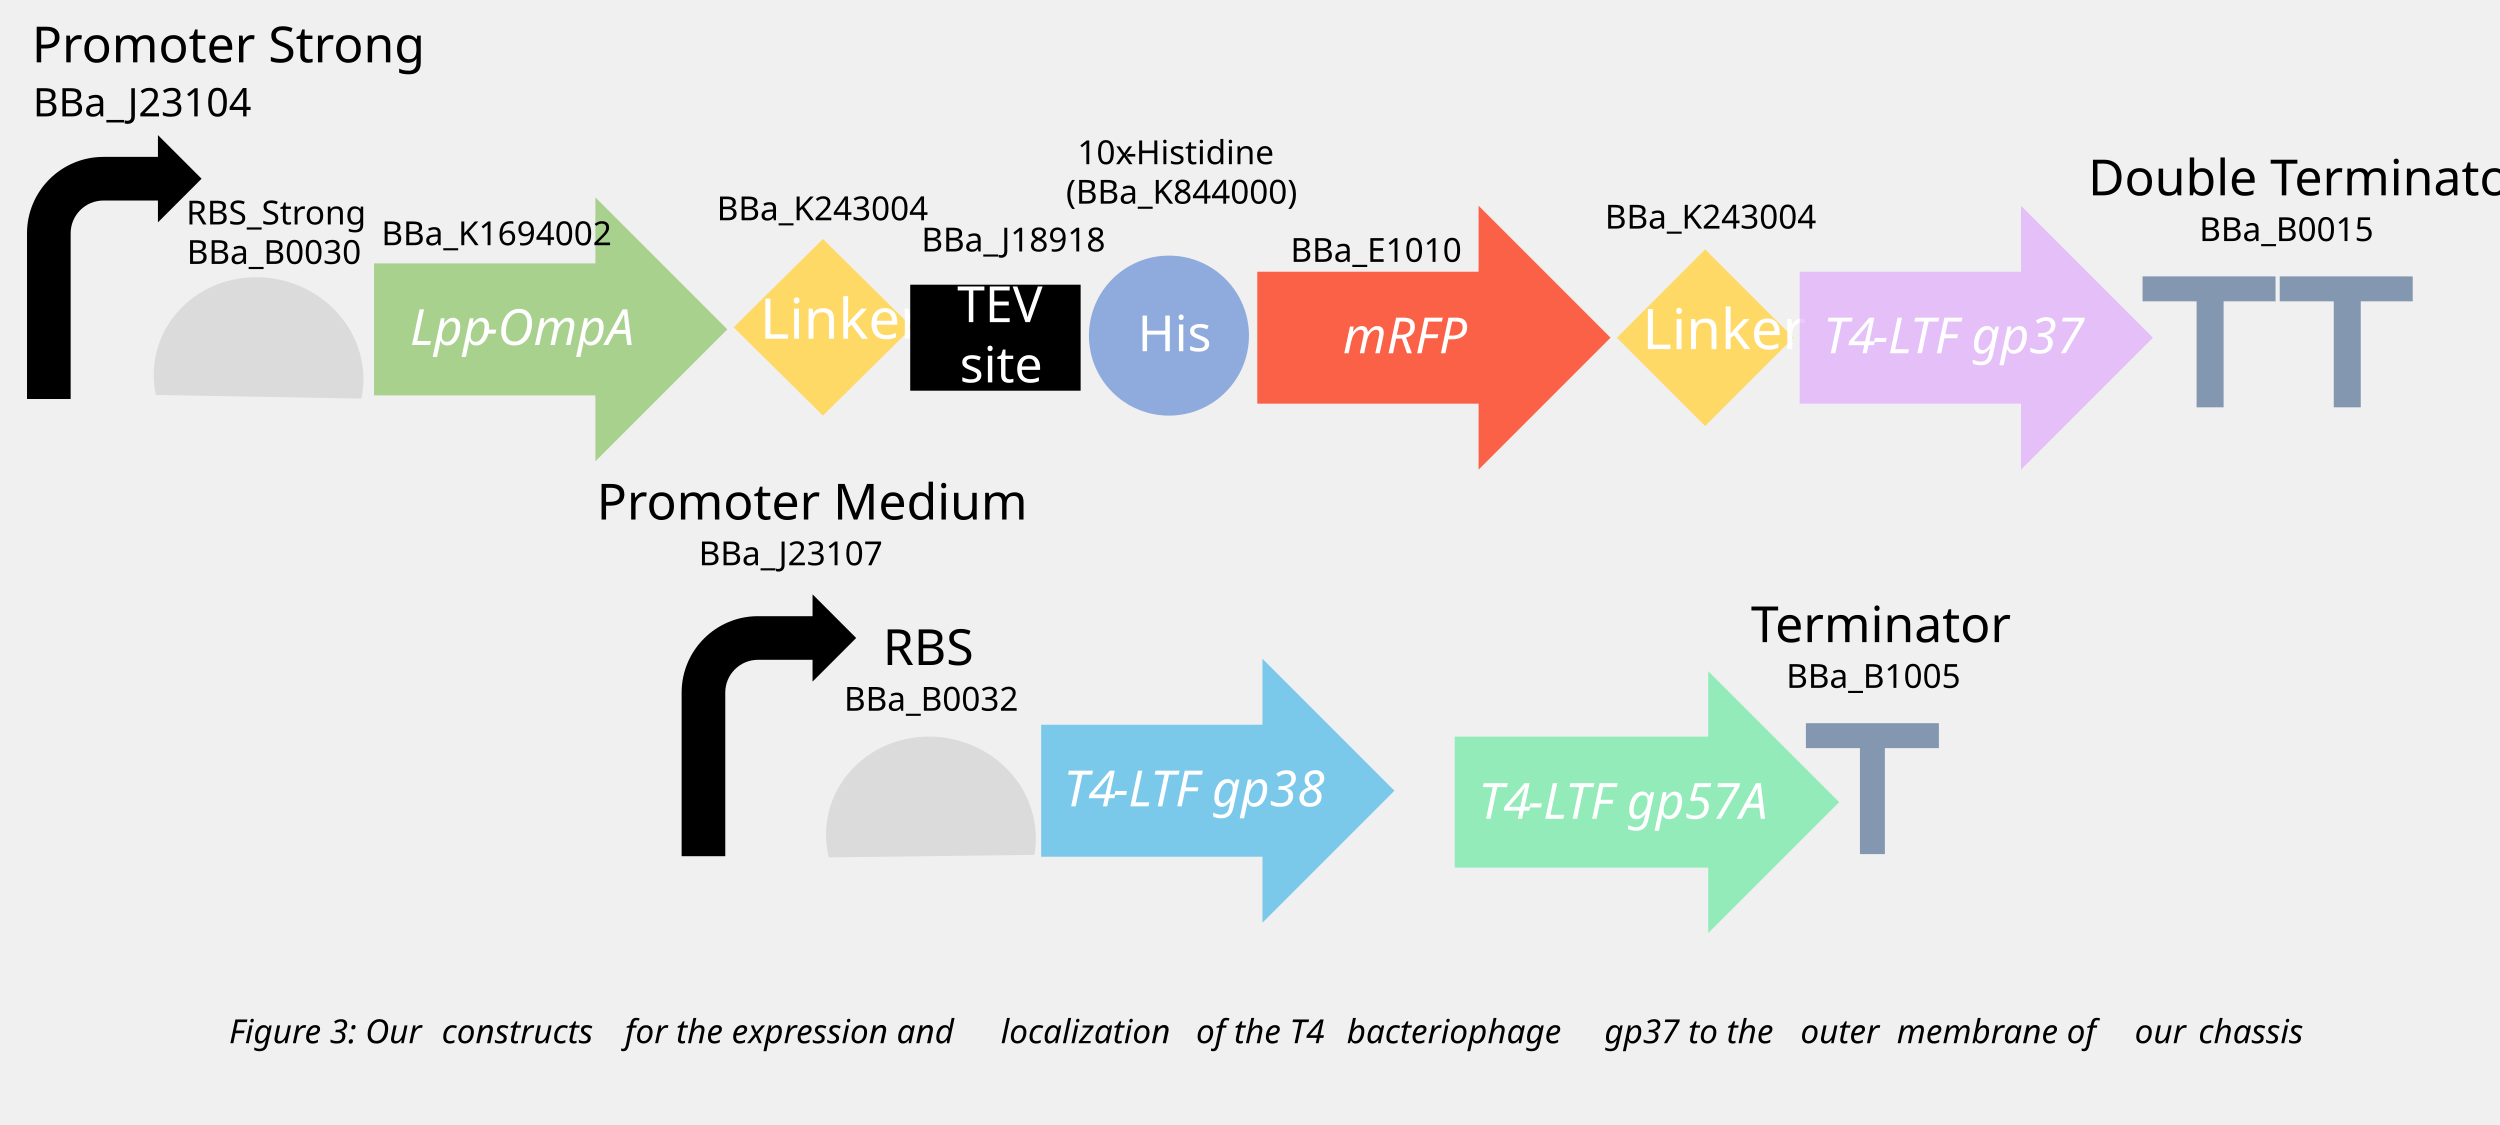
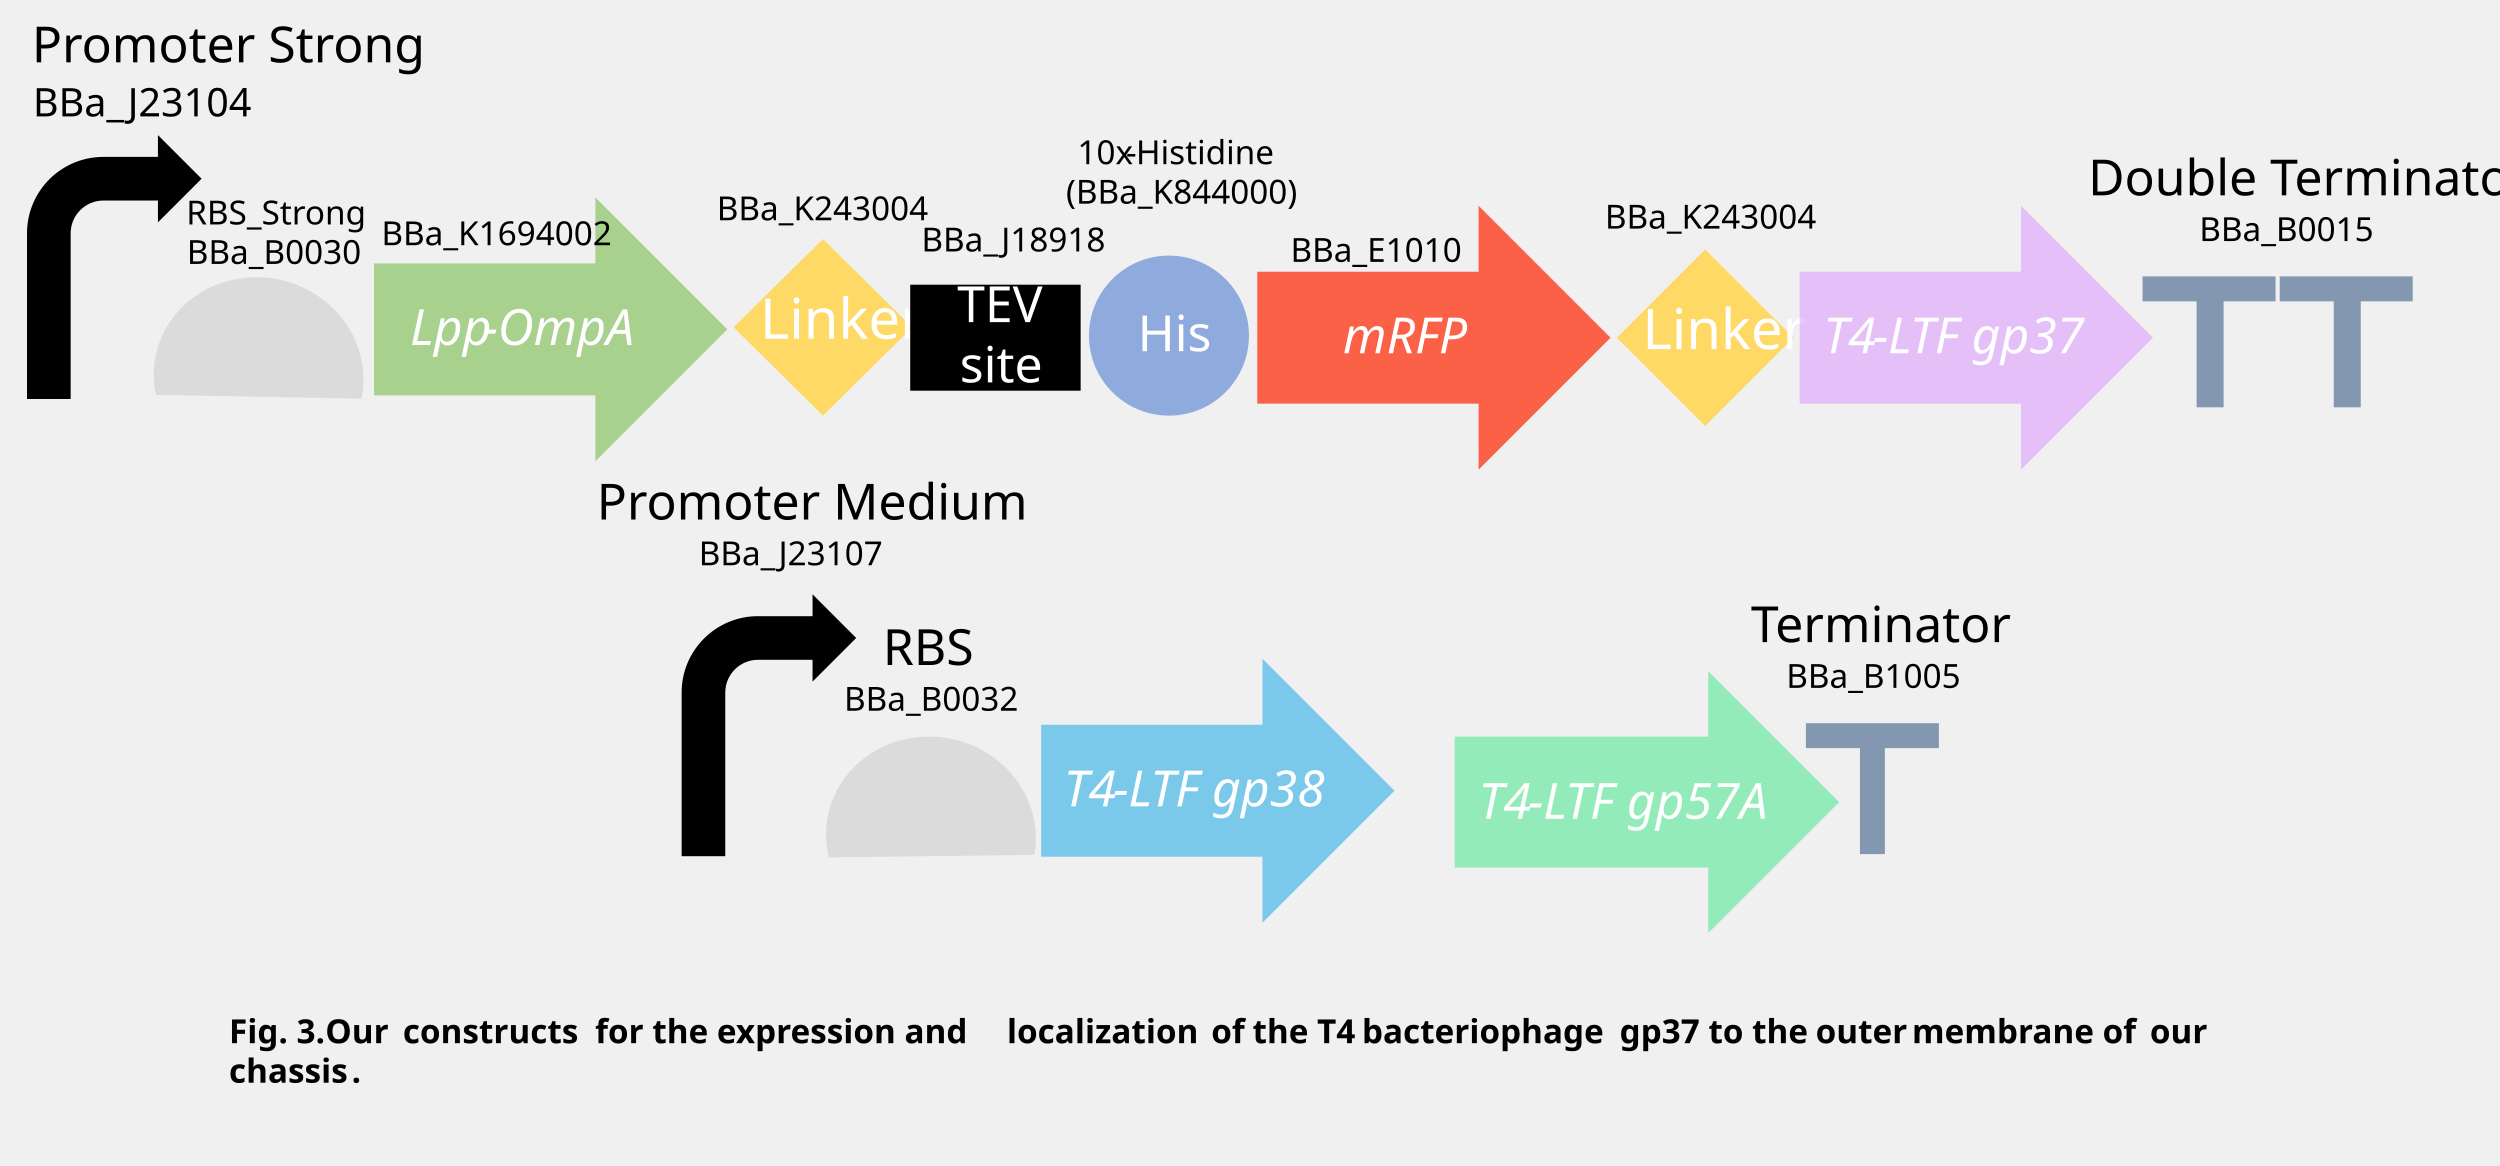
- <svg xmlns="http://www.w3.org/2000/svg" width="1203" height="541" overflow="hidden">
+ <svg xmlns="http://www.w3.org/2000/svg" width="1203" height="561" overflow="hidden">
  <defs>
    <clipPath id="clip0">
-       <rect x="34" y="78" width="1203" height="541" />
+       <rect x="34" y="78" width="1203" height="561" />
    </clipPath>
  </defs>
  <g clip-path="url(#clip0)" transform="translate(-34 -78)">
    <path d="M214 204.75 320.5 204.75 320.5 173 384 236.5 320.5 300 320.5 268.25 214 268.25Z" fill="#A9D18E" fill-rule="evenodd" />
    <text fill="#FFFFFF" font-family="Calibri,Calibri_MSFontService,sans-serif" font-style="italic" font-weight="400" font-size="24" transform="translate(231.276 244)">Lpp<tspan x="34.833" y="0">-</tspan>
      <tspan x="42.167" y="0">OmpA</tspan>
    </text>
    <path d="M535 426.75 641.5 426.75 641.5 395 705 458.5 641.5 522 641.5 490.25 535 490.25Z" fill="#7AC9EB" fill-rule="evenodd" />
    <text fill="#FFFFFF" font-family="Calibri,Calibri_MSFontService,sans-serif" font-style="italic" font-weight="400" font-size="24" transform="translate(545.797 466)">T4<tspan x="23.833" y="0">-</tspan>
      <tspan x="31.167" y="0">LTF gp38</tspan>
    </text>
    <path d="M734 432.5 856 432.5 856 401 919 464 856 527 856 495.5 734 495.5Z" fill="#92EBB8" fill-rule="evenodd" />
    <text fill="#FFFFFF" font-family="Calibri,Calibri_MSFontService,sans-serif" font-style="italic" font-weight="400" font-size="24" transform="translate(745.429 472)">T4<tspan x="23.833" y="0">-</tspan>
      <tspan x="31.167" y="0">LTF gp57A</tspan>
    </text>
    <path d="M47 270 47 190.25C47 169.954 63.453 153.5 83.75 153.5L110 153.5 110 143 131 164 110 185 110 174.5 83.75 174.5C75.052 174.5 68 181.552 68 190.25L68 270Z" fill-rule="evenodd" />
    <text font-family="Calibri,Calibri_MSFontService,sans-serif" font-weight="400" font-size="24" transform="translate(49.3324 108)">Promoter Strong</text>
    <path d="M109.017 268.052C103.401 241.968 120.973 216.951 148.265 212.175 175.557 207.399 202.234 224.672 207.85 250.756 209.21 257.074 209.231 263.559 207.91 269.828Z" fill="#DBDBDB" fill-rule="evenodd" />
    <text font-family="Calibri,Calibri_MSFontService,sans-serif" font-weight="400" font-size="16" transform="translate(123.625 186)">RBS_Strong<tspan x="0.287" y="19">BBa_B0030</tspan>
    </text>
    <path d="M432.85 490.578C426.447 464.676 443.254 439.138 470.389 433.538 497.524 427.938 524.711 444.396 531.115 470.298 532.665 476.571 532.882 483.053 531.752 489.359Z" fill="#DBDBDB" fill-rule="evenodd" />
    <text font-family="Calibri,Calibri_MSFontService,sans-serif" font-weight="400" font-size="24" transform="translate(458.823 398)">RBS<tspan font-size="16" x="-18.667" y="22">BBa_B0032</tspan>
    </text>
    <rect x="929" y="430" width="12" height="59" fill="#8497B0" />
    <rect x="903" y="426" width="64" height="12" fill="#8497B0" />
    <text font-family="Calibri,Calibri_MSFontService,sans-serif" font-weight="400" font-size="24" transform="translate(876.555 387)">Terminator<tspan font-size="16" x="17" y="22">BBa_B1005</tspan>
    </text>
    <path d="M558 239.5C558 218.237 575.237 201 596.5 201 617.763 201 635 218.237 635 239.5 635 260.763 617.763 278 596.5 278 575.237 278 558 260.763 558 239.5Z" fill="#8FAADC" fill-rule="evenodd" />
    <text fill="#FFFFFF" font-family="Calibri,Calibri_MSFontService,sans-serif" font-weight="400" font-size="24" transform="translate(581.47 247)">His</text>
    <path d="M387 235.5 430 193 473 235.5 430 278Z" fill="#FFD966" fill-rule="evenodd" />
    <text fill="#FFFFFF" font-family="Calibri,Calibri_MSFontService,sans-serif" font-weight="400" font-size="27" transform="translate(399.673 241)">Linker</text>
    <rect x="472" y="215" width="82" height="51" />
    <text fill="#FFFFFF" font-family="Calibri,Calibri_MSFontService,sans-serif" font-weight="400" font-size="24" transform="translate(494.609 233)">TEV <tspan x="1.213" y="29">site</tspan>
    </text>
    <path d="M639 208.75 745.5 208.75 745.5 177 809 240.5 745.5 304 745.5 272.25 639 272.25Z" fill="#FF2600" fill-rule="evenodd" fill-opacity="0.71" />
    <text fill="#FFFFFF" font-family="Calibri,Calibri_MSFontService,sans-serif" font-style="italic" font-weight="400" font-size="24" transform="translate(680.196 248)">mRFP</text>
    <path d="M812 240.5 854.5 198 897 240.5 854.5 283Z" fill="#FFD966" fill-rule="evenodd" />
    <text fill="#FFFFFF" font-family="Calibri,Calibri_MSFontService,sans-serif" font-weight="400" font-size="27" transform="translate(824.322 246)">Linker</text>
    <path d="M900 208.75 1006.5 208.75 1006.5 177 1070 240.5 1006.5 304 1006.5 272.25 900 272.25Z" fill="#D883FF" fill-rule="evenodd" fill-opacity="0.451" />
    <text fill="#FFFFFF" font-family="Calibri,Calibri_MSFontService,sans-serif" font-style="italic" font-weight="400" font-size="24" transform="translate(911.32 248)">T4<tspan x="23.833" y="0">-</tspan>
      <tspan x="31.167" y="0">LTF gp37</tspan>
    </text>
    <rect x="1091" y="215" width="13" height="59" fill="#8497B0" />
    <rect x="1065" y="211" width="64" height="12" fill="#8497B0" />
    <rect x="1157" y="215" width="13" height="59" fill="#8497B0" />
    <rect x="1131" y="211" width="64" height="12" fill="#8497B0" />
    <text font-family="Calibri,Calibri_MSFontService,sans-serif" font-weight="400" font-size="24" transform="translate(1038.81 172)">Double Terminator<tspan font-size="16" x="53.5" y="22">BBa_B0015 </tspan>
    </text>
    <path d="M362 490 362 411.25C362 390.954 378.454 374.5 398.75 374.5L425 374.5 425 364 446 385 425 406 425 395.5 398.75 395.5C390.052 395.5 383 402.552 383 411.25L383 490Z" fill-rule="evenodd" />
    <text font-family="Calibri,Calibri_MSFontService,sans-serif" font-weight="400" font-size="24" transform="translate(321.147 328)">Promoter Medium<tspan font-size="16" x="49.093" y="22">BBa_J23107 </tspan>
      <tspan font-size="16" x="-103.599" y="-132">BBa_K1694002</tspan>
      <tspan font-size="16" x="57.772" y="-144">BBa_K243004</tspan>
      <tspan font-size="16" x="333.842" y="-124">BBa_E1010</tspan>
      <tspan font-size="16" x="485.152" y="-140">BBa_K243004</tspan>
      <tspan font-size="19" x="-271.299" y="-194">BBa_J23104</tspan>
      <tspan font-size="16" x="156.252" y="-129">BBa_J18918</tspan>
      <tspan font-size="16" x="231.307" y="-171">10x</tspan>
      <tspan font-size="16" x="254.64" y="-171">-</tspan>
      <tspan font-size="16" x="259.473" y="-171">Histidine </tspan>
      <tspan font-size="16" x="225.8" y="-152">(BBa_K844000)</tspan>
-       <tspan font-family="Poppins,Poppins_MSFontService,sans-serif" font-style="oblique" font-weight="300" font-size="16" x="-176.954" y="252">Figure 3: Our </tspan>
-       <tspan font-family="Poppins,Poppins_MSFontService,sans-serif" font-style="oblique" font-weight="300" font-size="16" x="-74.621" y="252">constructs</tspan>
-       <tspan font-family="Poppins,Poppins_MSFontService,sans-serif" font-style="oblique" font-weight="300" font-size="16" x="13.546" y="252">for the expression and </tspan>
-       <tspan font-family="Poppins,Poppins_MSFontService,sans-serif" font-style="oblique" font-weight="300" font-size="16" x="194.379" y="252">localization</tspan>
-       <tspan font-family="Poppins,Poppins_MSFontService,sans-serif" font-style="oblique" font-weight="300" font-size="16" x="288.379" y="252">of the T4 </tspan>
-       <tspan font-family="Poppins,Poppins_MSFontService,sans-serif" font-style="oblique" font-weight="300" font-size="16" x="360.879" y="252">bacteriophage</tspan>
-       <tspan font-family="Poppins,Poppins_MSFontService,sans-serif" font-style="oblique" font-weight="300" font-size="16" x="484.879" y="252">gp37 to the </tspan>
-       <tspan font-family="Poppins,Poppins_MSFontService,sans-serif" font-style="oblique" font-weight="300" font-size="16" x="579.213" y="252">outer</tspan>
-       <tspan font-family="Poppins,Poppins_MSFontService,sans-serif" font-style="oblique" font-weight="300" font-size="16" x="625.546" y="252">membrane of </tspan>
-       <tspan font-family="Poppins,Poppins_MSFontService,sans-serif" font-style="oblique" font-weight="300" font-size="16" x="740.046" y="252">our</tspan>
-       <tspan font-family="Poppins,Poppins_MSFontService,sans-serif" font-style="oblique" font-weight="300" font-size="16" x="770.713" y="252">chassis</tspan>
+       <tspan font-family="Poppins,Poppins_MSFontService,sans-serif" font-weight="700" font-size="16" x="-176.954" y="252">Fig. 3. </tspan>
+       <tspan font-family="Poppins,Poppins_MSFontService,sans-serif" font-weight="700" font-size="16" x="-130.621" y="252">Our  </tspan>
+       <tspan font-family="Poppins,Poppins_MSFontService,sans-serif" font-weight="700" font-size="16" x="-93.287" y="252">constructs</tspan>
+       <tspan font-family="Poppins,Poppins_MSFontService,sans-serif" font-weight="700" font-size="16" x="-0.787" y="252">for  the  expression  and  </tspan>
+       <tspan font-family="Poppins,Poppins_MSFontService,sans-serif" font-weight="700" font-size="16" x="197.379" y="252">localization</tspan>
+       <tspan font-family="Poppins,Poppins_MSFontService,sans-serif" font-weight="700" font-size="16" x="295.713" y="252">of </tspan>
+       <tspan font-family="Poppins,Poppins_MSFontService,sans-serif" font-weight="700" font-size="16" x="315.546" y="252">the T4 </tspan>
+       <tspan font-family="Poppins,Poppins_MSFontService,sans-serif" font-weight="700" font-size="16" x="368.213" y="252">bacteriophage</tspan>
+       <tspan font-family="Poppins,Poppins_MSFontService,sans-serif" font-weight="700" font-size="16" x="492.213" y="252">gp37 to the </tspan>
+       <tspan font-family="Poppins,Poppins_MSFontService,sans-serif" font-weight="700" font-size="16" x="586.546" y="252">outer</tspan>
+       <tspan font-family="Poppins,Poppins_MSFontService,sans-serif" font-weight="700" font-size="16" x="632.879" y="252">membrane of </tspan>
+       <tspan font-family="Poppins,Poppins_MSFontService,sans-serif" font-weight="700" font-size="16" x="747.379" y="252">our</tspan>
+       <tspan font-family="Poppins,Poppins_MSFontService,sans-serif" font-weight="700" font-size="16" x="-176.954" y="271">chassis</tspan>
+       <tspan font-family="Poppins,Poppins_MSFontService,sans-serif" font-weight="700" font-size="16" x="-117.954" y="271">.</tspan>
    </text>
  </g>
</svg>
